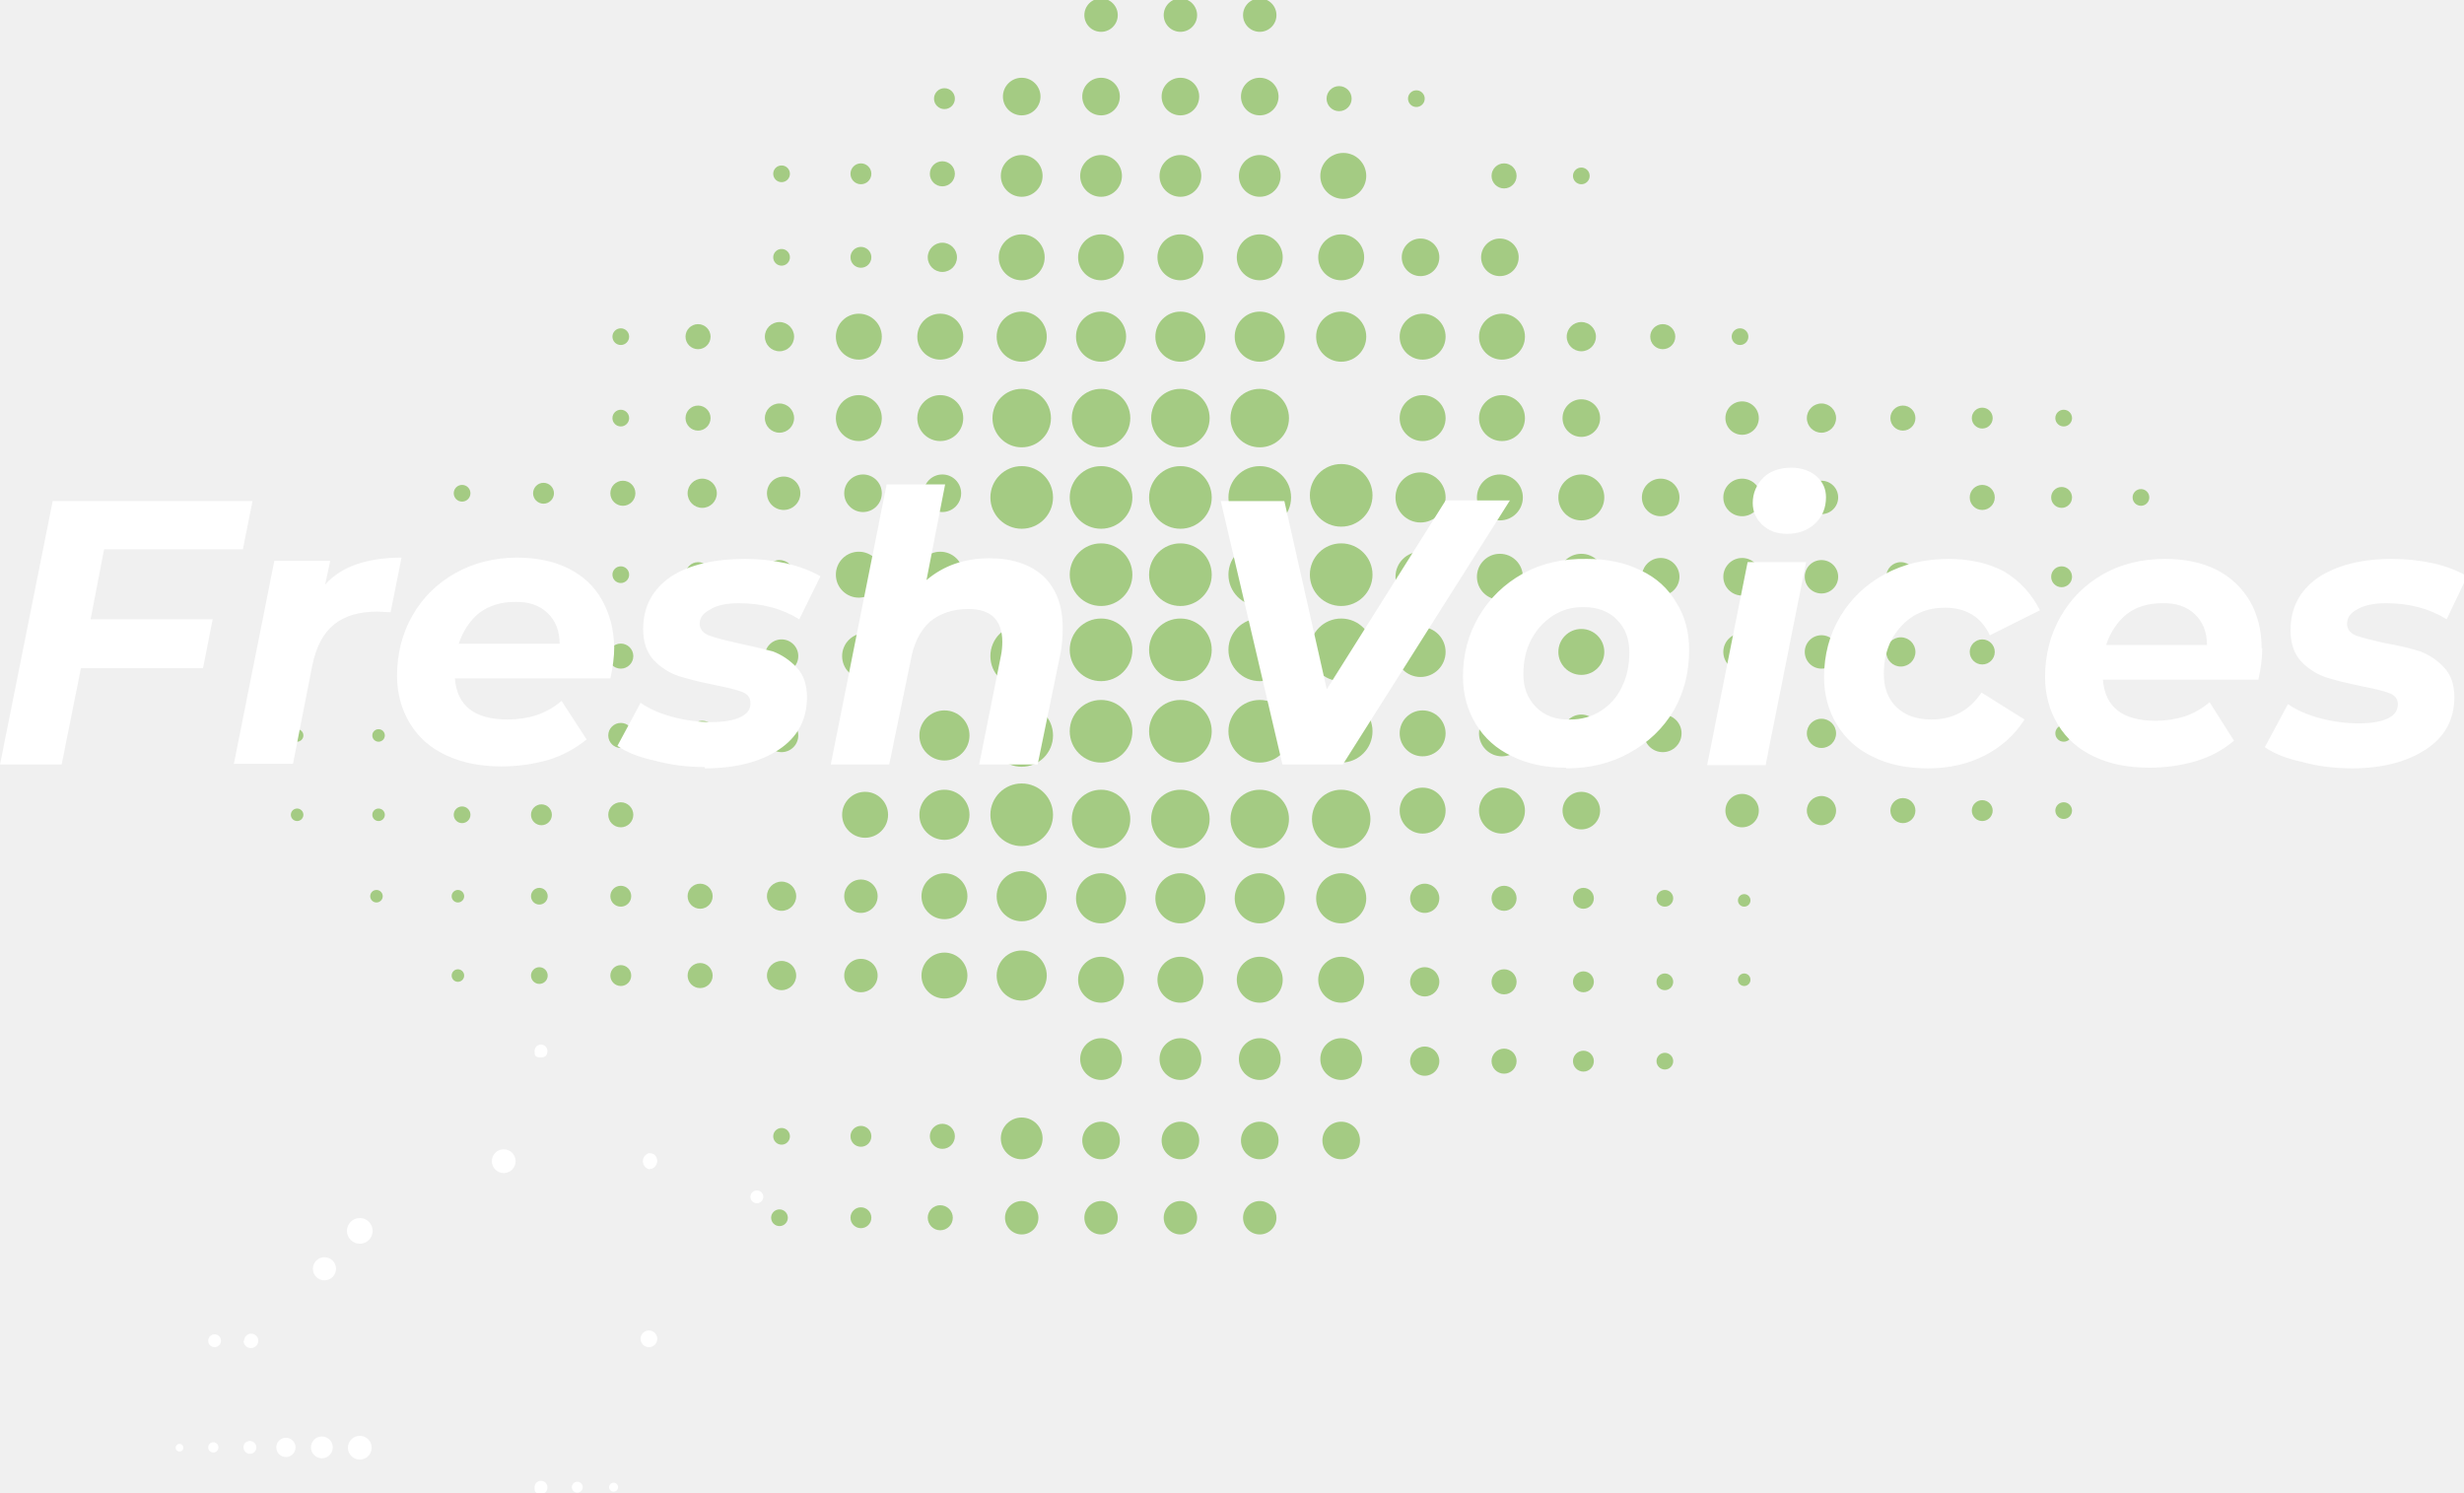
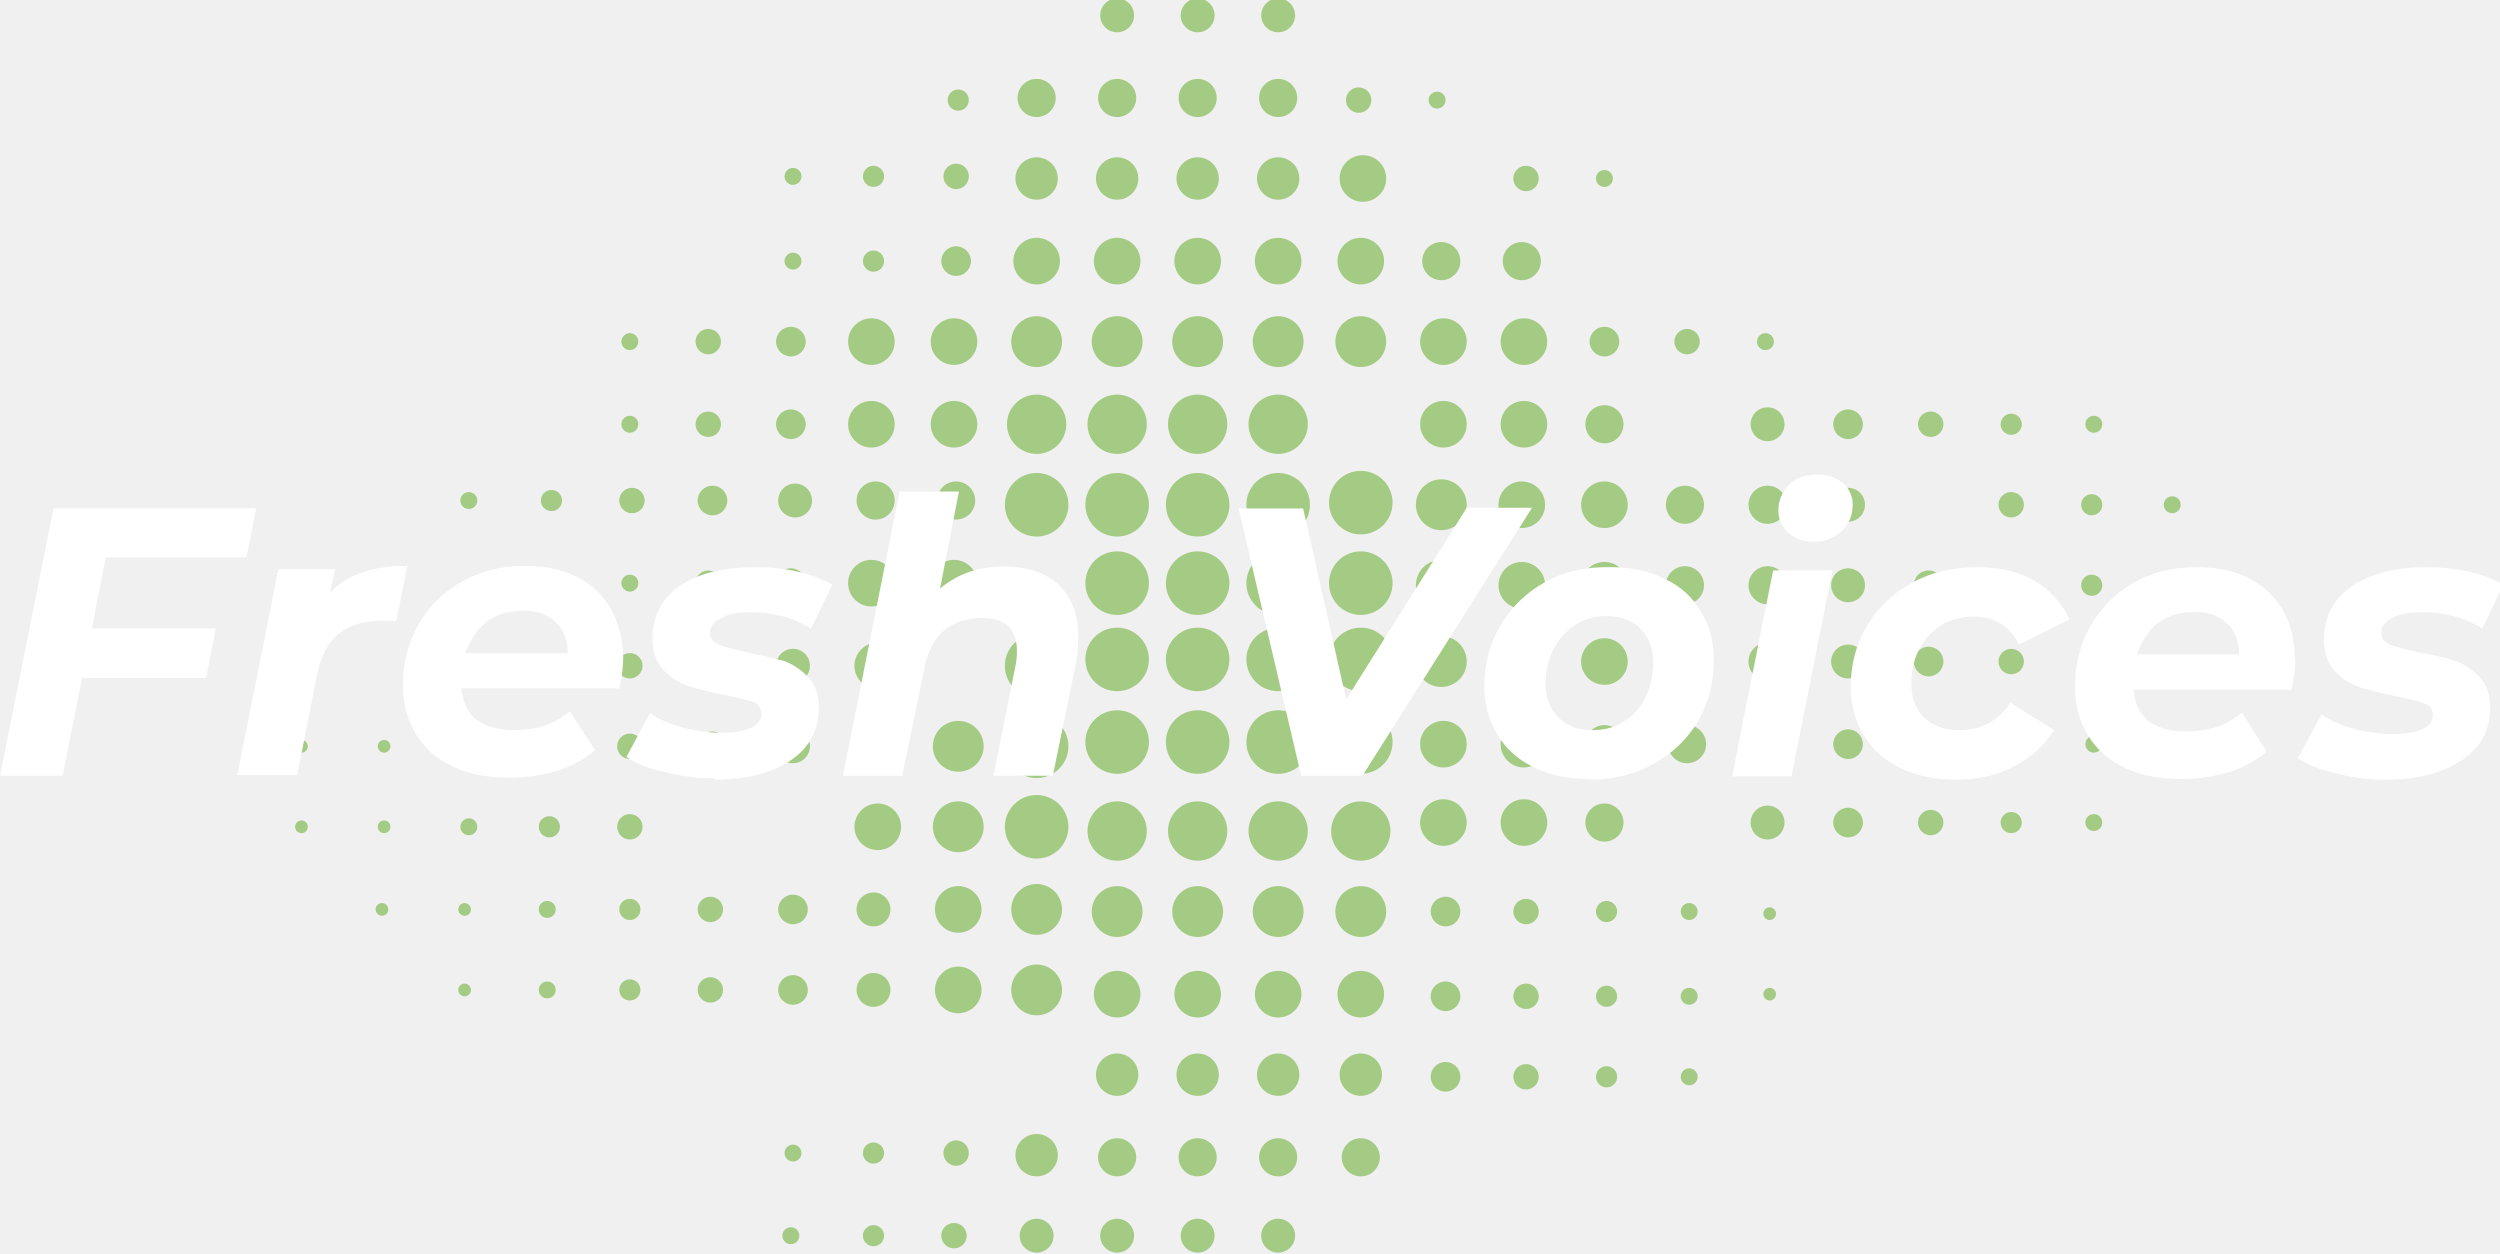
- <svg xmlns="http://www.w3.org/2000/svg" viewBox="0 0 383.5 232.3" preserveAspectRatio="xMidYMid meet" role="img">
+ <svg xmlns="http://www.w3.org/2000/svg" viewBox="0 0 383.5 192.3" preserveAspectRatio="xMidYMid meet" role="img">
  <g fill="#91c268" fill-opacity=".8" transform="translate(31.62 -71.42)scale(3.25)">
    <circle cx="46.8" cy="22.7" r=".8" />
    <circle cx="46.8" cy="26.6" r=".9" />
    <circle cx="46.8" cy="30.4" r="1" />
    <circle cx="46.8" cy="34.3" r="1.1" />
    <circle cx="46.8" cy="38.1" r="1.2" />
    <circle cx="46.8" cy="42" r="1.4" />
    <circle cx="46.8" cy="45.8" r="1.5" />
    <circle cx="43" cy="22.7" r=".8" />
    <circle cx="43" cy="26.6" r=".9" />
    <circle cx="43" cy="30.4" r="1" />
    <circle cx="43" cy="34.3" r="1.1" />
    <circle cx="43" cy="38.1" r="1.2" />
    <circle cx="43" cy="42" r="1.4" />
    <circle cx="43" cy="80.3" r=".8" />
    <circle cx="43" cy="76.6" r=".9" />
    <circle cx="43" cy="72.7" r="1" />
    <circle cx="43" cy="68.9" r="1.1" />
    <circle cx="43" cy="65" r="1.2" />
    <circle cx="43" cy="61.2" r="1.4" />
    <circle cx="46.8" cy="80.3" r=".8" />
    <circle cx="46.8" cy="76.6" r=".9" />
    <circle cx="46.8" cy="72.7" r="1" />
    <circle cx="46.8" cy="68.9" r="1.1" />
    <circle cx="46.8" cy="65" r="1.2" />
    <circle cx="46.8" cy="61.2" r="1.4" />
    <circle cx="43" cy="45.8" r="1.5" />
    <circle cx="46.8" cy="49.5" r="1.5" />
    <circle cx="43" cy="49.5" r="1.5" />
    <circle cx="46.8" cy="53.1" r="1.5" />
    <circle cx="43" cy="53.1" r="1.5" />
    <circle cx="46.8" cy="57" r="1.5" />
    <circle cx="50.6" cy="22.7" r=".8" />
    <circle cx="50.6" cy="26.6" r=".9" />
    <circle cx="50.6" cy="30.4" r="1" />
    <circle cx="50.6" cy="34.3" r="1.1" />
    <circle cx="50.6" cy="38.1" r="1.2" />
    <circle cx="50.6" cy="42" r="1.4" />
    <circle cx="50.6" cy="45.8" r="1.5" />
    <circle cx="50.6" cy="80.3" r=".8" />
    <circle cx="50.6" cy="76.6" r=".9" />
    <circle cx="50.6" cy="72.7" r="1" />
    <circle cx="50.6" cy="68.9" r="1.1" />
    <circle cx="50.6" cy="65" r="1.2" />
    <circle cx="50.6" cy="61.2" r="1.4" />
    <circle cx="50.6" cy="49.5" r="1.5" />
    <circle cx="50.6" cy="53.1" r="1.5" />
    <circle cx="50.6" cy="57" r="1.5" />
    <circle cx="54.5" cy="76.6" r=".9" />
    <circle cx="54.5" cy="72.7" r="1" />
    <circle cx="54.5" cy="68.9" r="1.1" />
    <circle cx="54.5" cy="65" r="1.2" />
    <circle cx="58.3" cy="49.6" r="1.2" />
    <circle cx="62.1" cy="49.6" r="1.1" />
    <circle cx="66" cy="49.6" r="1.1" />
    <circle cx="69.8" cy="49.6" r=".9" />
    <circle cx="73.7" cy="49.6" r=".9" />
    <circle cx="77.5" cy="49.6" r=".8" />
    <circle cx="81.3" cy="49.6" r=".7" />
    <circle cx="85.2" cy="49.6" r=".6" />
    <circle cx="89" cy="49.6" r=".5" />
    <circle cx="92.8" cy="49.6" r=".4" />
    <circle cx="31.7" cy="53.4" r="1.1" />
    <circle cx="27.7" cy="53.4" r=".8" />
    <circle cx="23.9" cy="53.4" r=".7" />
    <circle cx="20" cy="53.4" r=".6" />
    <circle cx="16.2" cy="53.4" r=".5" />
    <circle cx="12.4" cy="53.4" r=".4" />
    <circle cx="58.4" cy="57.1" r="1.1" />
    <circle cx="62.2" cy="57.1" r="1.1" />
    <circle cx="66" cy="57.1" r=".9" />
    <circle cx="69.9" cy="57.1" r=".9" />
    <circle cx="73.7" cy="57.1" r=".8" />
    <circle cx="77.5" cy="57.1" r=".7" />
    <circle cx="81.4" cy="57.1" r=".6" />
    <circle cx="85.2" cy="57.1" r=".5" />
    <circle cx="89.1" cy="57.1" r=".4" />
    <circle cx="58.4" cy="60.8" r="1.1" />
    <circle cx="62.2" cy="60.8" r="1.1" />
    <circle cx="66" cy="60.8" r=".9" />
    <circle cx="73.7" cy="60.8" r=".8" />
    <circle cx="77.5" cy="60.8" r=".7" />
    <circle cx="81.4" cy="60.8" r=".6" />
    <circle cx="85.2" cy="60.8" r=".5" />
    <circle cx="89.1" cy="60.8" r=".4" />
    <circle cx="58.5" cy="65" r=".7" />
    <circle cx="62.3" cy="65" r=".6" />
    <circle cx="66.1" cy="65" r=".5" />
    <circle cx="70" cy="65" r=".4" />
    <circle cx="58.5" cy="69" r=".7" />
    <circle cx="62.3" cy="69" r=".6" />
    <circle cx="66.1" cy="69" r=".5" />
    <circle cx="70" cy="69" r=".4" />
    <circle cx="58.5" cy="72.8" r=".7" />
    <circle cx="62.3" cy="72.8" r=".6" />
    <circle cx="66.1" cy="72.8" r=".5" />
    <circle cx="70" cy="72.8" r=".4" />
    <circle cx="39.2" cy="80.3" r=".8" />
    <circle cx="35.3" cy="80.3" r=".6" />
    <circle cx="31.5" cy="80.3" r=".5" />
    <circle cx="27.6" cy="80.3" r=".4" />
    <circle cx="58.3" cy="53.2" r="1.2" />
    <circle cx="62.1" cy="53.2" r="1.1" />
    <circle cx="66" cy="53.2" r="1.1" />
    <circle cx="69.8" cy="53.2" r=".9" />
    <circle cx="73.7" cy="53.2" r=".9" />
    <circle cx="77.5" cy="53.2" r=".8" />
    <circle cx="81.3" cy="53.2" r=".7" />
    <circle cx="85.2" cy="53.2" r=".6" />
    <circle cx="89" cy="53.2" r=".5" />
    <circle cx="54.5" cy="61.2" r="1.4" />
    <circle cx="54.5" cy="49.5" r="1.5" />
    <circle cx="58.3" cy="45.8" r="1.2" />
    <circle cx="62.1" cy="45.8" r="1.1" />
    <circle cx="66" cy="45.8" r="1.1" />
    <circle cx="69.8" cy="45.8" r=".9" />
    <circle cx="73.7" cy="45.8" r=".9" />
    <circle cx="77.5" cy="45.8" r=".8" />
    <circle cx="85.2" cy="45.8" r=".6" />
    <circle cx="89" cy="45.8" r=".5" />
    <circle cx="92.8" cy="45.8" r=".4" />
    <circle cx="35.4" cy="45.6" r=".9" />
    <circle cx="31.6" cy="45.6" r=".9" />
    <circle cx="27.8" cy="45.6" r=".8" />
    <circle cx="23.9" cy="45.6" r=".7" />
    <circle cx="20.1" cy="45.6" r=".6" />
    <circle cx="16.3" cy="45.6" r=".5" />
    <circle cx="12.4" cy="45.6" r=".4" />
    <circle cx="35.4" cy="30.3" r=".6" />
    <circle cx="31.5" cy="30.3" r=".5" />
    <circle cx="27.7" cy="30.3" r=".4" />
    <circle cx="35.4" cy="34.3" r=".7" />
    <circle cx="31.5" cy="34.3" r=".5" />
    <circle cx="27.7" cy="34.3" r=".4" />
    <circle cx="35.5" cy="26.7" r=".5" />
    <circle cx="58.4" cy="42" r="1.1" />
    <circle cx="62.2" cy="42" r="1.1" />
    <circle cx="54.5" cy="38.1" r="1.2" />
    <circle cx="58.4" cy="38.1" r="1.1" />
    <circle cx="62.2" cy="38.1" r="1.1" />
    <circle cx="66" cy="42" r=".9" />
    <circle cx="54.5" cy="34.3" r="1.1" />
    <circle cx="58.3" cy="34.3" r=".9" />
    <circle cx="62.1" cy="34.3" r=".9" />
    <circle cx="73.7" cy="42" r=".8" />
    <circle cx="77.5" cy="42" r=".7" />
    <circle cx="66" cy="38.1" r=".7" />
    <circle cx="81.4" cy="42" r=".6" />
    <circle cx="69.9" cy="38.1" r=".6" />
    <circle cx="85.2" cy="42" r=".5" />
    <circle cx="89.1" cy="42" r=".4" />
    <circle cx="73.6" cy="38.1" r=".4" />
    <circle cx="35.3" cy="38.1" r="1.1" />
    <circle cx="31.4" cy="38.1" r="1.1" />
    <circle cx="27.6" cy="38.1" r=".7" />
    <circle cx="23.7" cy="38.1" r=".6" />
    <circle cx="20" cy="38.1" r=".4" />
    <circle cx="35.3" cy="42" r="1.1" />
    <circle cx="31.4" cy="42" r="1.1" />
    <circle cx="27.6" cy="42" r=".7" />
    <circle cx="23.7" cy="42" r=".6" />
    <circle cx="20" cy="42" r=".4" />
    <circle cx="54.6" cy="30.4" r="1.1" />
    <circle cx="62.3" cy="30.4" r=".6" />
    <circle cx="66" cy="30.4" r=".4" />
    <circle cx="54.4" cy="26.7" r=".6" />
    <circle cx="58.1" cy="26.7" r=".4" />
    <circle cx="54.5" cy="45.7" r="1.5" />
    <circle cx="54.5" cy="53.1" r="1.5" />
    <circle cx="54.5" cy="57" r="1.5" />
    <circle cx="43" cy="57" r="1.5" />
    <circle cx="39.2" cy="26.6" r=".9" />
    <circle cx="39.2" cy="30.4" r="1" />
    <circle cx="35.4" cy="76.4" r=".6" />
    <circle cx="31.5" cy="76.4" r=".5" />
    <circle cx="27.7" cy="76.4" r=".4" />
    <circle cx="39.2" cy="76.5" r="1" />
    <circle cx="39.2" cy="34.3" r="1.1" />
    <circle cx="39.2" cy="38.1" r="1.2" />
    <circle cx="39.2" cy="42" r="1.4" />
    <circle cx="35.3" cy="49.5" r="1.1" />
    <circle cx="31.4" cy="49.5" r="1.1" />
    <circle cx="27.6" cy="49.5" r=".7" />
    <circle cx="23.7" cy="49.5" r=".6" />
    <circle cx="20" cy="49.5" r=".4" />
    <circle cx="39.2" cy="45.8" r="1.5" />
    <circle cx="39.2" cy="53.4" r="1.5" />
    <circle cx="35.5" cy="57.2" r="1.2" />
    <circle cx="31.7" cy="57.2" r="1.1" />
    <circle cx="27.7" cy="57.2" r=".8" />
    <circle cx="23.9" cy="57.2" r=".7" />
    <circle cx="20" cy="57.2" r=".6" />
    <circle cx="16.2" cy="57.2" r=".5" />
    <circle cx="12.4" cy="57.2" r=".4" />
    <circle cx="8.4" cy="57.2" r=".3" />
    <circle cx="4.5" cy="57.2" r=".3" />
    <circle cx="39.2" cy="57.2" r="1.5" />
    <circle cx="35.5" cy="61" r="1.2" />
    <circle cx="31.7" cy="61" r="1.1" />
    <circle cx="20" cy="61" r=".6" />
    <circle cx="16.2" cy="61" r=".5" />
    <circle cx="12.4" cy="61" r=".4" />
    <circle cx="8.4" cy="61" r=".3" />
    <circle cx="4.5" cy="61" r=".3" />
    <circle cx="73.8" cy="65.1" r=".3" />
    <circle cx="73.8" cy="68.9" r=".3" />
    <circle cx="39.2" cy="64.9" r="1.2" />
    <circle cx="35.5" cy="64.9" r="1.1" />
    <circle cx="31.5" cy="64.9" r=".8" />
    <circle cx="27.7" cy="64.9" r=".7" />
    <circle cx="23.8" cy="64.9" r=".6" />
    <circle cx="20" cy="64.9" r=".5" />
    <circle cx="16.1" cy="64.9" r=".4" />
    <circle cx="12.2" cy="64.9" r=".3" />
    <circle cx="8.3" cy="64.9" r=".3" />
    <circle cx="39.2" cy="68.7" r="1.2" />
    <circle cx="35.5" cy="68.7" r="1.1" />
    <circle cx="31.5" cy="68.7" r=".8" />
    <circle cx="27.7" cy="68.7" r=".7" />
    <circle cx="23.8" cy="68.7" r=".6" />
    <circle cx="20" cy="68.7" r=".5" />
    <circle cx="16.1" cy="68.7" r=".4" />
    <circle cx="12.2" cy="68.7" r=".3" />
    <circle cx="39.2" cy="61" r="1.5" />
  </g>
-   <path fill="#fff" d="M50.5 195.7a1.8 1.8 0 1 1 0 3.6 1.8 1.8 0 0 1 0-3.6m51.8 12.7a1.3 1.3 0 1 1-2.6 0 1.3 1.3 0 0 1 2.6 0m-17.1 23.1q0 1-1 1c-1 0-1-.4-1-1a1 1 0 0 1 2 0m5.5 0a.8.8 0 1 1-1.7 0 .8.8 0 0 1 1.7 0m5.5 0a.7.7 0 1 1-1.4 0 .7.7 0 0 1 1.4 0m22.6-45.2a1 1 0 1 1-2 0 1 1 0 0 1 2 0m-40.4-3.7a1.8 1.8 0 1 1 0-3.7 1.8 1.8 0 0 1 0 3.7m23.9-1.9q-.1 1.2-1.3 1.3a1.3 1.3 0 0 1 0-2.5q1.2 0 1.3 1.2m-17.1-17.1q0 1-1 1c-1 0-1-.4-1-1a1 1 0 0 1 2 0m-36.8 61.7a1.7 1.7 0 1 1 3.4 0 1.7 1.7 0 0 1-3.4 0m-5.4 0a1.5 1.5 0 1 1 3 0 1.5 1.5 0 0 1-3 0m-5.1 0q0-.9 1-1a1 1 0 1 1-1 1m-5.5 0a.8.8 0 1 1 1.6 0 .8.8 0 0 1-1.6 0m-4.7-.5a.6.6 0 1 1 0 1.1.6.6 0 0 1 0-1.1m28.3-1.3a1.8 1.8 0 1 0 0 3.7 1.8 1.8 0 0 0 0-3.7m0-33.9a2 2 0 1 0 0 4 2 2 0 0 0 0-4m-18 19.1a1.1 1.1 0 1 1 2.2 0 1.1 1.1 0 0 1-2.3 0m-5.5 0a1 1 0 1 1 2 0 1 1 0 0 1-2 0m5.4-123.2H16.2l-2.1 10.9h19l-1.5 7.6h-19l-3 15H0l8.2-41h31.1zM50.6 91q2-2.2 5-3.2t6.9-1l-1.7 8.5-2.1-.1q-4.2 0-6.7 2t-3.4 6.4l-3 15.3h-9.2l6.3-31.6h8.7zm45 9.7q0 2.2-.6 4.9H70.8q.5 6.4 8.2 6.4 2.4 0 4.6-.7 2.2-.8 3.8-2.2l3.9 6q-2.7 2.2-6 3.2-3.5 1-7.3 1-4.8 0-8.5-1.7t-5.7-5-2-7.4q0-5.2 2.4-9.4t6.7-6.6 9.6-2.4q4.6 0 8 1.7t5.2 4.9 1.9 7.3m-15.5-7q-3.2 0-5.5 1.7-2.2 1.8-3.2 4.8h15.7q0-3-1.9-4.8t-5.1-1.7m29.6 25.7q-4.1 0-7.8-1-3.7-.8-5.8-2.3l3.6-6.7q2 1.4 5 2.2t6 .8 4.6-.8 1.5-2.2q0-1.2-1.3-1.7t-4.4-1.1q-3.4-.7-5.6-1.4-2.2-.8-3.8-2.5-1.6-1.8-1.6-4.8 0-5.2 4.4-8.2Q108.8 87 116 87q3.3 0 6.4.7 3 .7 5.3 2l-3.3 6.7q-4-2.5-9.4-2.5-3 0-4.5 1-1.6.8-1.6 2.2 0 1.2 1.4 1.8 1.3.5 4.5 1.2t5.5 1.3q2.1.8 3.7 2.5t1.6 4.6q0 5.3-4.4 8.2t-11.5 2.9M154 86.9q5.3 0 8.4 2.8 3 2.9 3 8 0 2-.3 3.8l-3.6 17.5h-9.1l3.4-17q.2-1 .2-2.1 0-2.5-1.3-3.8t-4-1.3q-3.6 0-6 2-2.3 2.1-3 6.2l-3.3 16h-9.1l8.7-43.6h9.1l-2.9 14.9q4-3.4 9.8-3.4m71-9h10L209 119h-9.4L190 78h9.9l6.6 29.3zm18.7 41.6q-4.8 0-8.4-1.8-3.6-1.7-5.6-5t-2-7.4q0-5.2 2.5-9.4t6.8-6.6 10-2.3q4.8 0 8.4 1.8 3.6 1.7 5.5 5 2 3.1 2 7.4 0 5.2-2.4 9.4-2.5 4.2-6.9 6.6-4.3 2.4-9.8 2.4m.6-7.6q2.6 0 4.7-1.3 2.2-1.4 3.3-3.7 1.2-2.4 1.2-5.4 0-3.2-1.9-5.1-1.9-2-5.3-2-2.7 0-4.8 1.4t-3.3 3.7-1.2 5.4 2 5.1 5.3 1.9m21.3 7.1 6.3-31.6h9.1l-6.3 31.6zm12.4-36q-2.3 0-3.8-1.4t-1.5-3.4q0-2.3 1.7-4 1.6-1.5 4.3-1.5 2.4 0 4 1.4 1.4 1.3 1.4 3.2 0 2.5-1.7 4.1t-4.4 1.6m22 36.5q-5 0-8.6-1.8-3.6-1.7-5.6-5t-2-7.4q0-5.2 2.5-9.4t6.9-6.6 10-2.4q5 0 8.7 2 3.6 2.2 5.5 6l-7.8 3.9q-2-4.3-7-4.3-2.8 0-4.9 1.3t-3.4 3.7q-1.2 2.3-1.2 5.3 0 3.3 2 5.2t5.4 1.9q5 0 7.8-4.2l6.7 4.2q-2.3 3.6-6.2 5.6t-8.8 2m52-18.7q0 2.2-.6 4.9h-24.2q.5 6.4 8.2 6.4 2.4 0 4.6-.7 2.2-.8 3.8-2.2l3.8 6q-2.6 2.2-6 3.2t-7.2 1q-4.9 0-8.5-1.7-3.7-1.7-5.7-5t-2-7.4q0-5.2 2.4-9.4t6.6-6.6T337 87q4.6 0 8 1.7 3.3 1.7 5.2 4.9 1.8 3.2 1.8 7.3m-15.5-7q-3.3 0-5.5 1.7-2.2 1.8-3.2 4.8h15.7q0-3-1.9-4.8t-5.1-1.7m29.6 25.7q-4.2 0-7.8-1-3.7-.8-5.8-2.3l3.6-6.7q2 1.4 5 2.2t6 .8 4.6-.8q1.5-.7 1.5-2.2 0-1.2-1.3-1.7t-4.4-1.1q-3.4-.7-5.6-1.4-2.2-.8-3.8-2.5-1.6-1.8-1.6-4.8 0-5.2 4.3-8.2 4.4-2.9 11.5-2.9 3.3 0 6.5.7 3 .7 5.2 2l-3.2 6.7q-4-2.5-9.4-2.5-3 0-4.6 1-1.5.8-1.5 2.2 0 1.2 1.3 1.8 1.4.5 4.6 1.2 3.3.6 5.5 1.3 2.1.8 3.7 2.5t1.6 4.6q0 5.3-4.5 8.2t-11.4 2.9" />
+   <path fill="#fff" d="M37.8 85.5H16.2l-2.1 10.9h19l-1.5 7.6h-19l-3 15H0l8.2-41h31.1zM50.6 91q2-2.2 5-3.2t6.9-1l-1.7 8.5-2.1-.1q-4.2 0-6.7 2t-3.4 6.4l-3 15.3h-9.2l6.3-31.6h8.7zm45 9.7q0 2.2-.6 4.9H70.8q.5 6.4 8.2 6.4 2.4 0 4.6-.7 2.2-.8 3.8-2.2l3.9 6q-2.7 2.2-6 3.2-3.5 1-7.3 1-4.8 0-8.5-1.7t-5.7-5-2-7.4q0-5.2 2.4-9.4t6.7-6.6 9.6-2.4q4.6 0 8 1.7t5.2 4.9 1.9 7.3m-15.5-7q-3.2 0-5.5 1.7-2.2 1.8-3.2 4.8h15.7q0-3-1.9-4.8t-5.1-1.7m29.6 25.7q-4.1 0-7.8-1-3.7-.8-5.8-2.3l3.6-6.7q2 1.4 5 2.2t6 .8 4.6-.8 1.5-2.2q0-1.2-1.3-1.7t-4.4-1.1q-3.4-.7-5.6-1.4-2.2-.8-3.8-2.5-1.6-1.8-1.6-4.8 0-5.2 4.4-8.2Q108.8 87 116 87q3.3 0 6.4.7 3 .7 5.3 2l-3.3 6.7q-4-2.5-9.4-2.5-3 0-4.5 1-1.6.8-1.6 2.2 0 1.2 1.4 1.8 1.3.5 4.5 1.2t5.5 1.3q2.1.8 3.7 2.5t1.6 4.6q0 5.3-4.4 8.2t-11.5 2.9M154 86.9q5.3 0 8.4 2.8 3 2.9 3 8 0 2-.3 3.8l-3.6 17.5h-9.1l3.4-17q.2-1 .2-2.1 0-2.5-1.3-3.8t-4-1.3q-3.6 0-6 2-2.3 2.1-3 6.2l-3.3 16h-9.1l8.7-43.6h9.1l-2.9 14.9q4-3.4 9.8-3.4m71-9h10L209 119h-9.4L190 78h9.9l6.6 29.3zm18.7 41.6q-4.8 0-8.4-1.8-3.6-1.7-5.6-5t-2-7.4q0-5.2 2.5-9.4t6.8-6.6 10-2.3q4.8 0 8.4 1.8 3.6 1.7 5.5 5 2 3.1 2 7.4 0 5.2-2.4 9.4-2.5 4.2-6.9 6.6-4.3 2.4-9.8 2.4m.6-7.6q2.6 0 4.7-1.3 2.2-1.4 3.3-3.7 1.2-2.4 1.2-5.4 0-3.2-1.9-5.1-1.9-2-5.3-2-2.7 0-4.8 1.4t-3.3 3.7-1.2 5.4 2 5.1 5.3 1.9m21.3 7.1 6.3-31.6h9.1l-6.3 31.6zm12.4-36q-2.3 0-3.8-1.4t-1.5-3.4q0-2.3 1.7-4 1.6-1.5 4.3-1.5 2.4 0 4 1.4 1.4 1.3 1.4 3.2 0 2.5-1.7 4.1t-4.4 1.6m22 36.5q-5 0-8.6-1.8-3.6-1.7-5.6-5t-2-7.4q0-5.2 2.5-9.4t6.9-6.6 10-2.4q5 0 8.7 2 3.6 2.2 5.5 6l-7.8 3.9q-2-4.3-7-4.3-2.8 0-4.9 1.3t-3.4 3.7q-1.2 2.3-1.2 5.3 0 3.3 2 5.2t5.4 1.9q5 0 7.8-4.2l6.7 4.2q-2.3 3.6-6.2 5.6t-8.8 2m52-18.7q0 2.2-.6 4.9h-24.2q.5 6.4 8.2 6.4 2.4 0 4.6-.7 2.2-.8 3.8-2.2l3.8 6q-2.6 2.2-6 3.2t-7.2 1q-4.9 0-8.5-1.7-3.7-1.7-5.7-5t-2-7.4q0-5.2 2.4-9.4t6.6-6.6T337 87q4.6 0 8 1.7 3.3 1.7 5.2 4.9 1.8 3.2 1.8 7.3m-15.5-7q-3.3 0-5.5 1.7-2.2 1.8-3.2 4.8h15.7q0-3-1.9-4.8t-5.1-1.7m29.6 25.7q-4.2 0-7.8-1-3.7-.8-5.8-2.3l3.6-6.7q2 1.4 5 2.2t6 .8 4.6-.8q1.5-.7 1.5-2.2 0-1.2-1.3-1.7t-4.4-1.1q-3.4-.7-5.6-1.4-2.2-.8-3.8-2.5-1.6-1.8-1.6-4.8 0-5.2 4.3-8.2 4.4-2.9 11.5-2.9 3.3 0 6.5.7 3 .7 5.2 2l-3.2 6.7q-4-2.5-9.4-2.5-3 0-4.6 1-1.5.8-1.5 2.2 0 1.2 1.3 1.8 1.4.5 4.6 1.2 3.3.6 5.5 1.3 2.1.8 3.7 2.5t1.6 4.6q0 5.3-4.5 8.2t-11.4 2.9" />
</svg>
